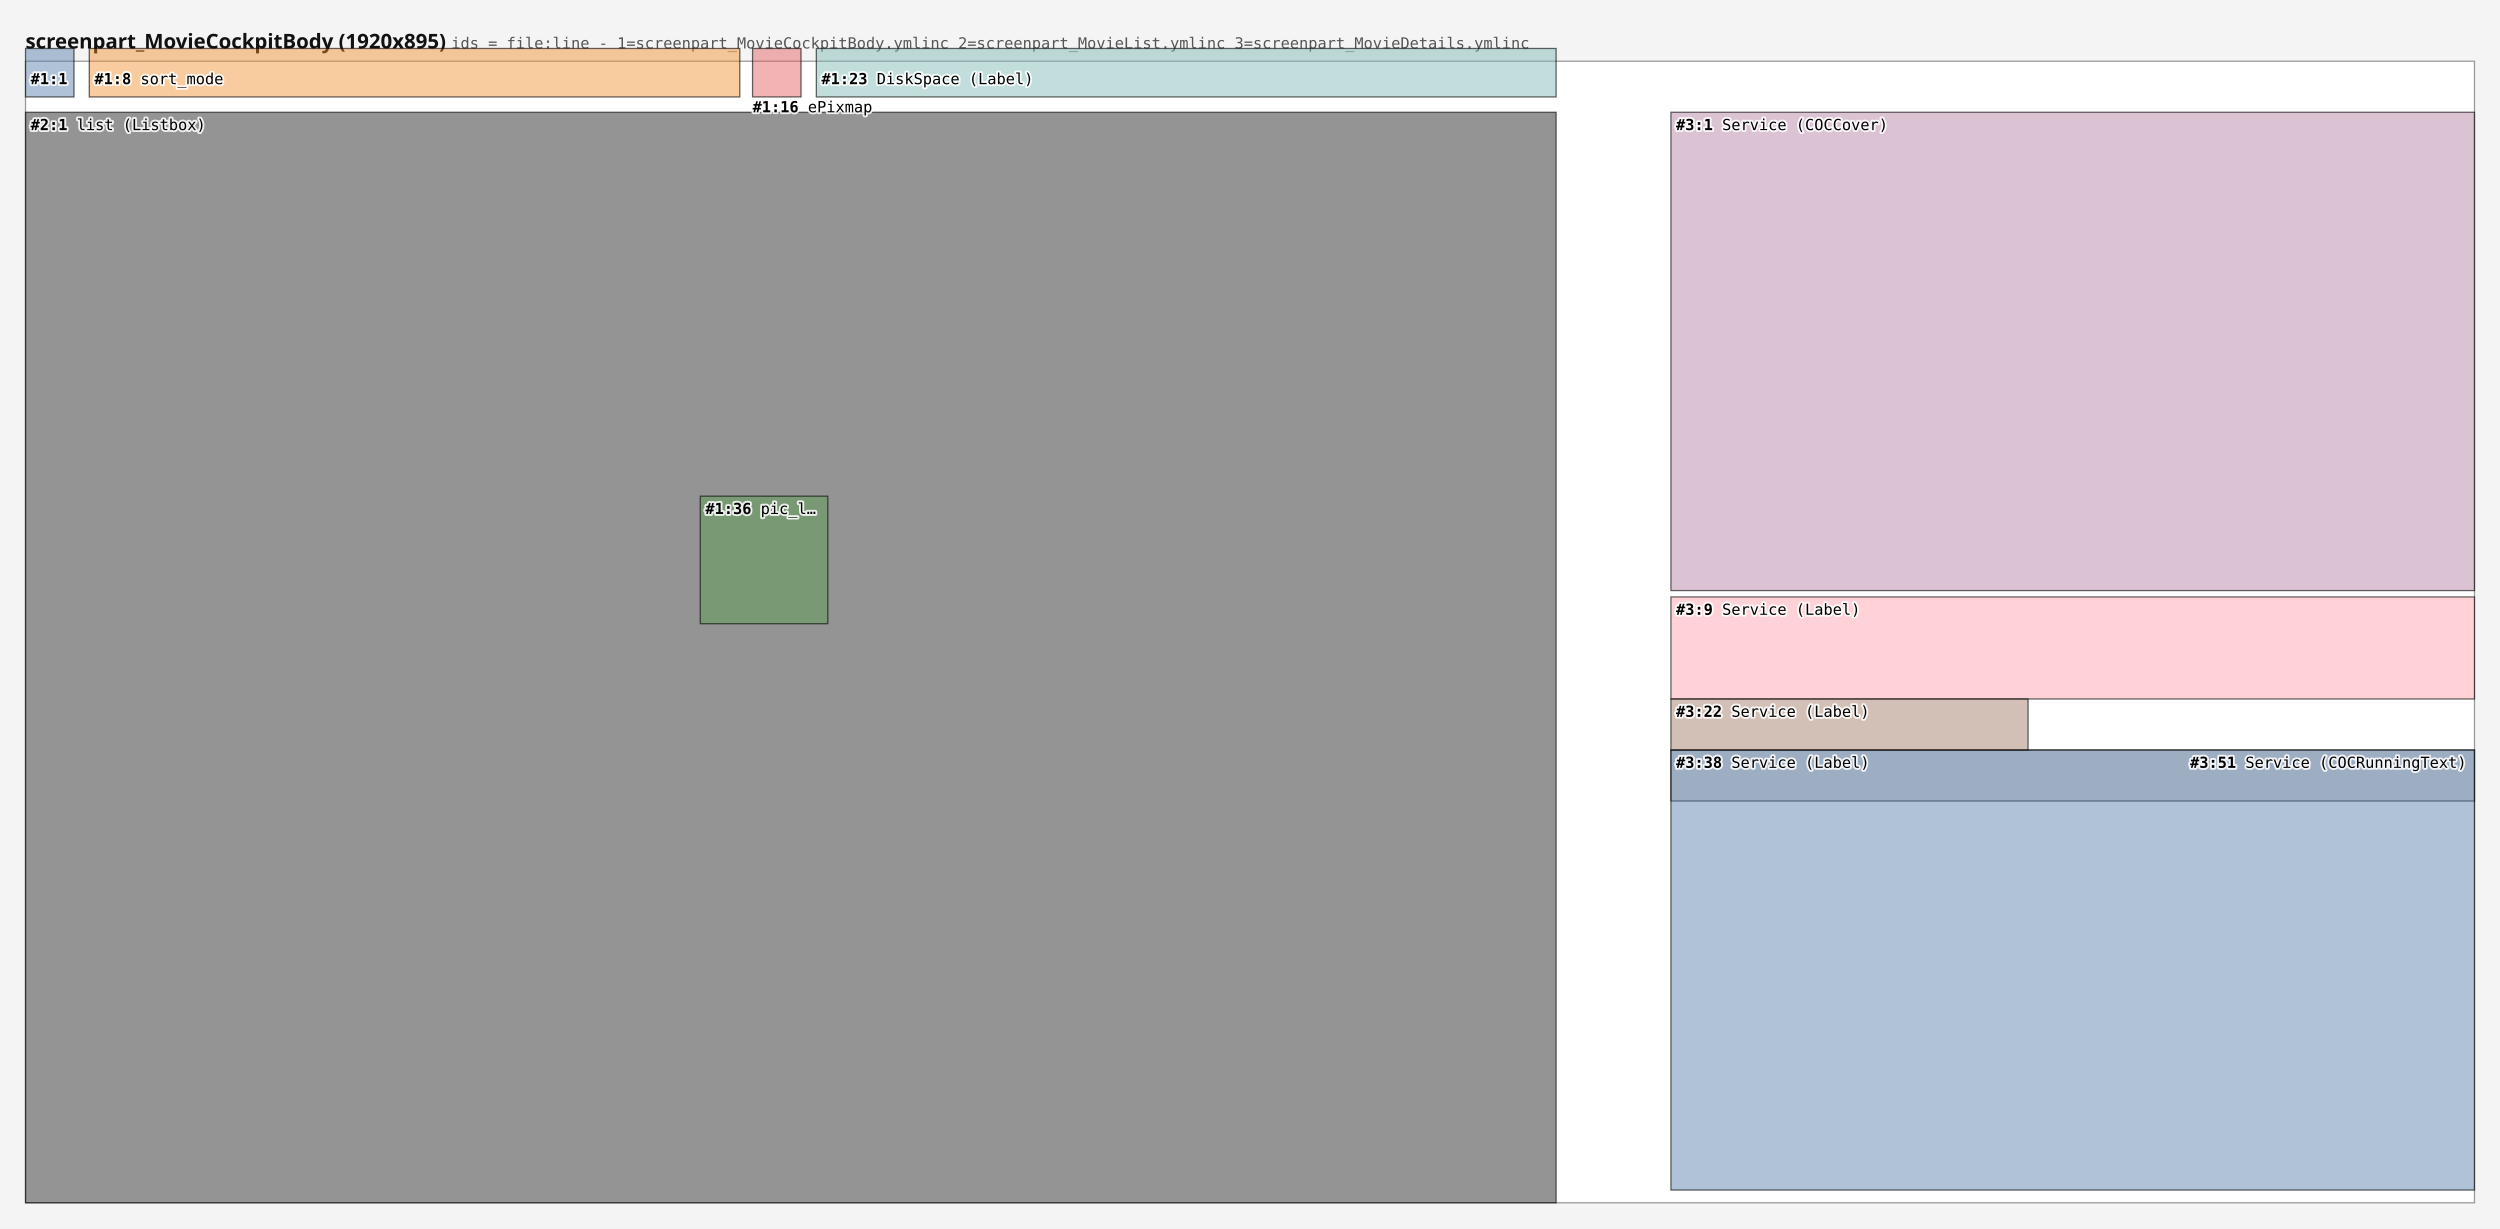
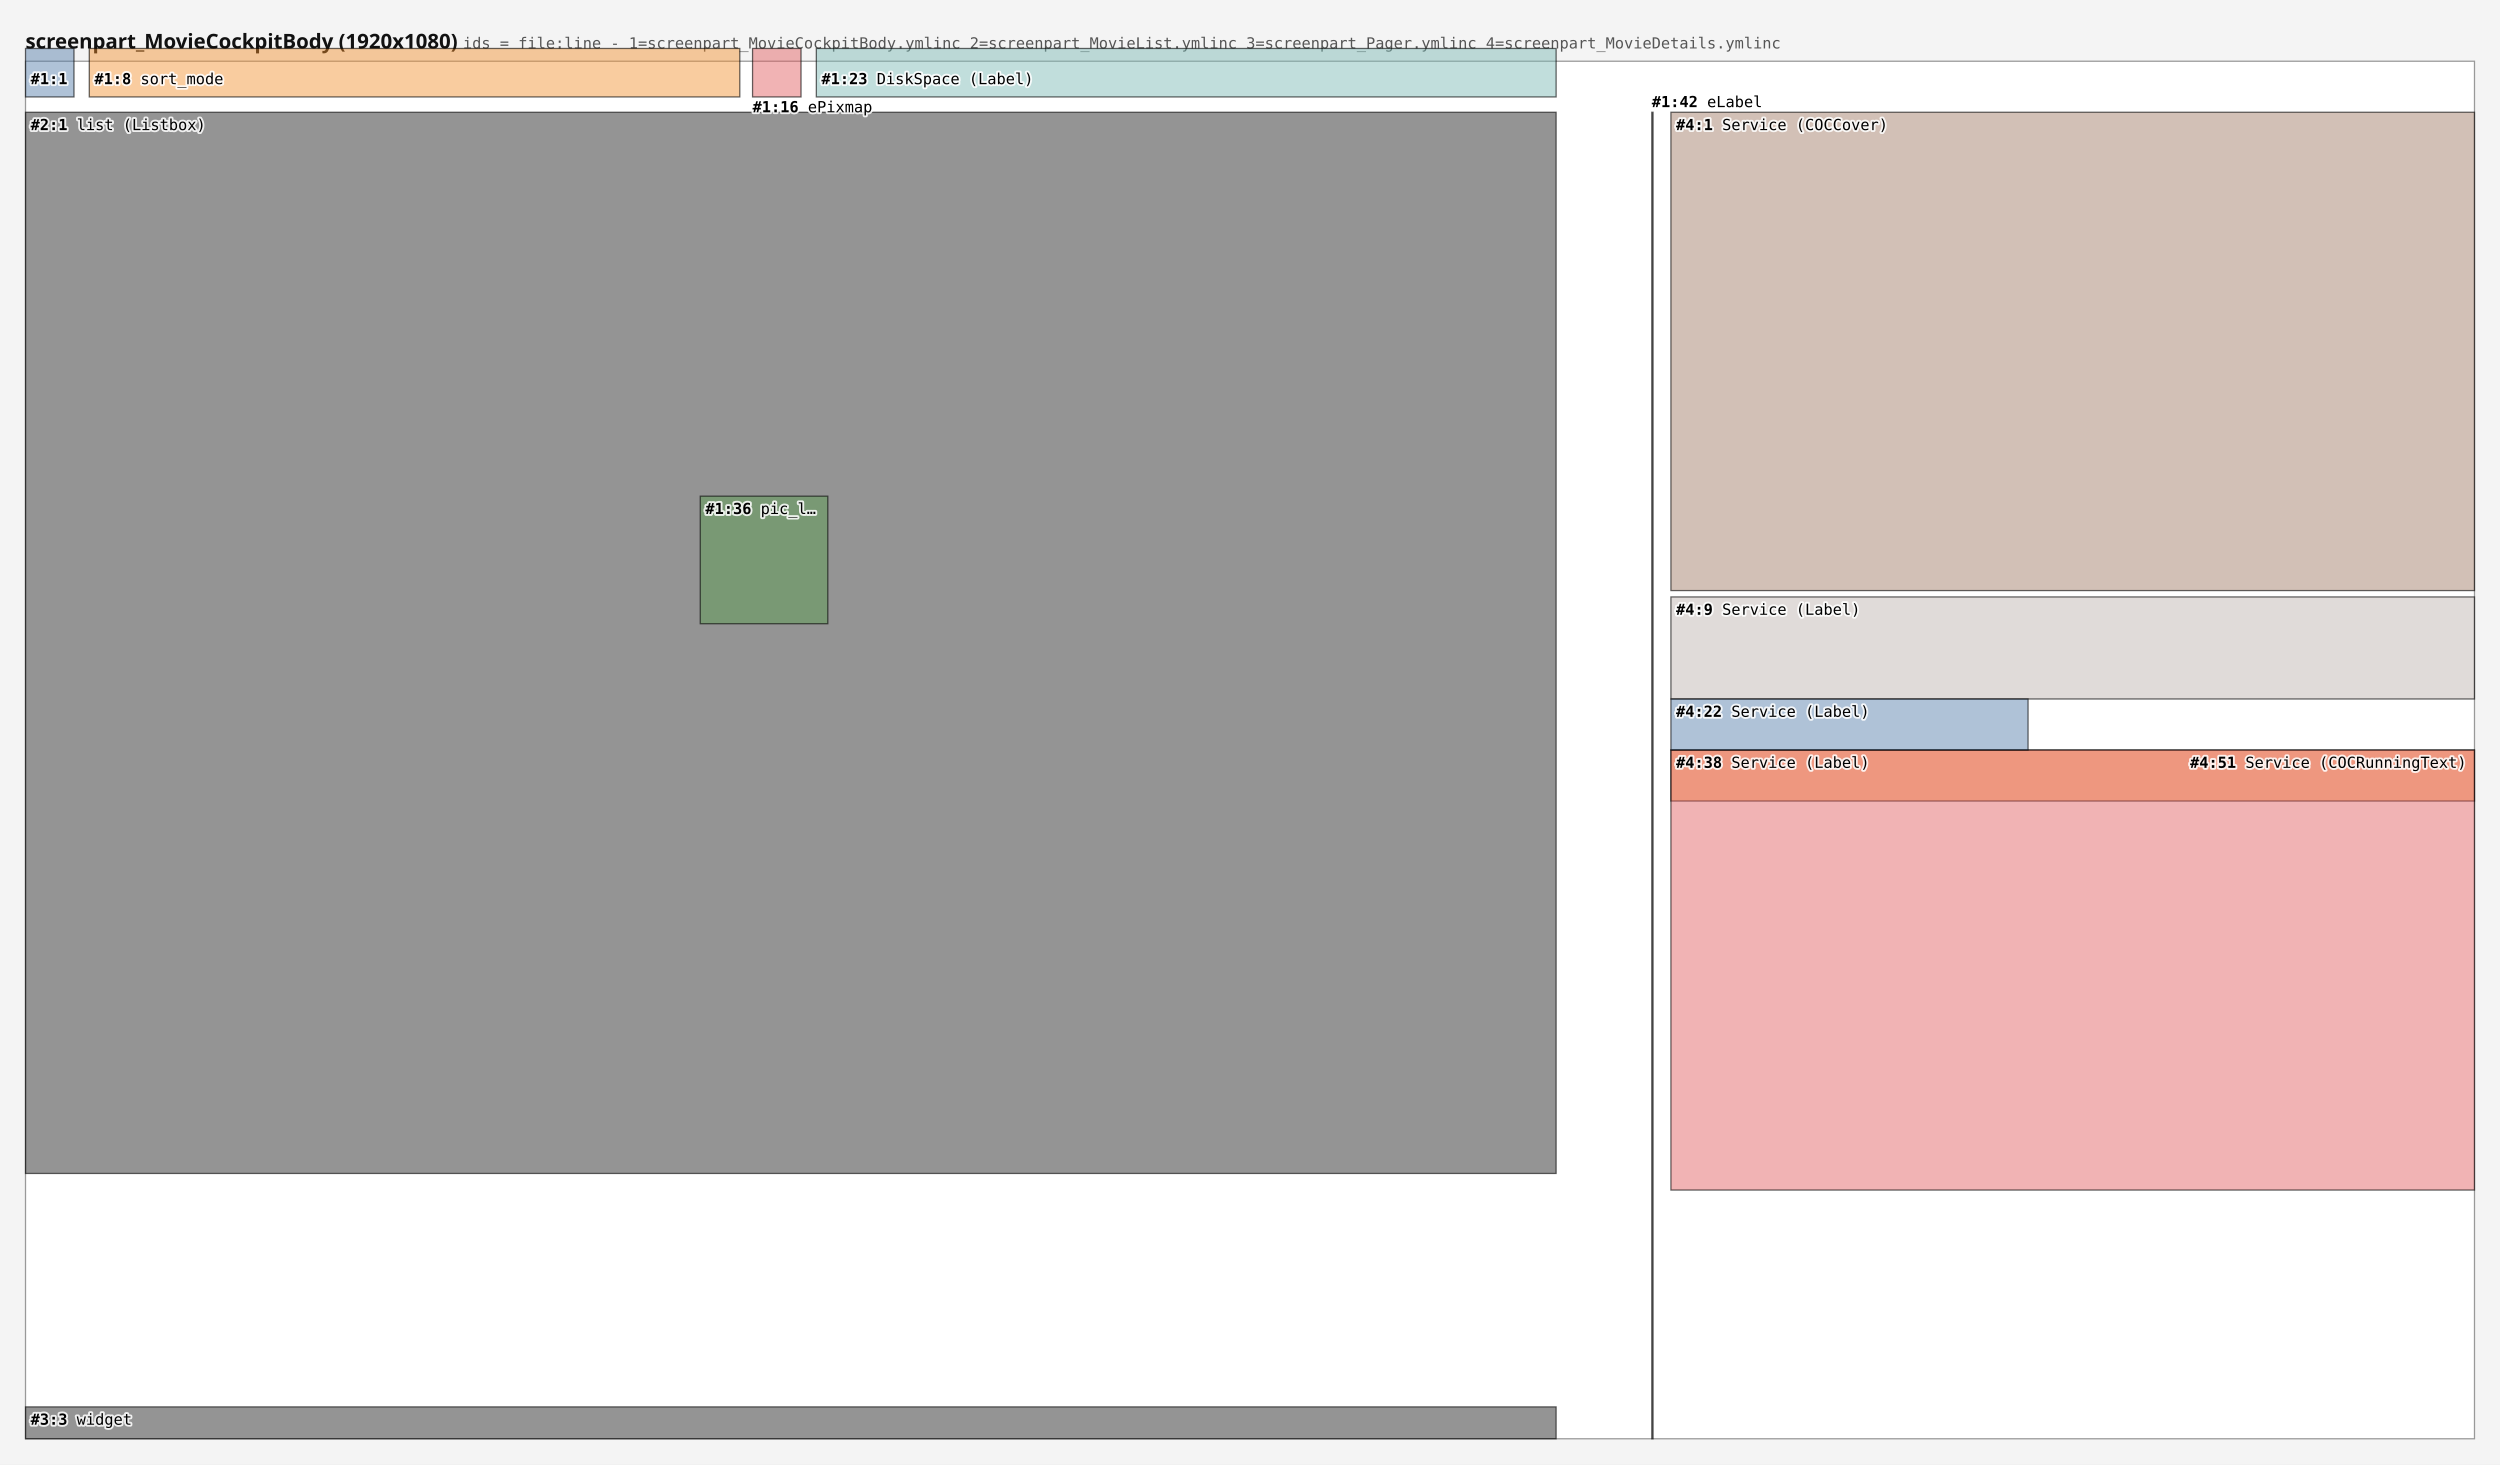
- <svg xmlns="http://www.w3.org/2000/svg" width="1960" height="963" viewBox="0 0 1960 963">
-   <rect x="0" y="0" width="1960" height="963" fill="#f4f4f4" />
-   <text x="20" y="38" font-family="sans-serif" font-size="16" font-weight="bold" fill="#111111">screenpart_MovieCockpitBody (1920x895) <tspan font-family="monospace" font-size="12" font-weight="normal" fill="#555555">ids = file:line - 1=screenpart_MovieCockpitBody.ymlinc  2=screenpart_MovieList.ymlinc  3=screenpart_MovieDetails.ymlinc</tspan>
+ <svg xmlns="http://www.w3.org/2000/svg" width="1960" height="1148" viewBox="0 0 1960 1148">
+   <rect x="0" y="0" width="1960" height="1148" fill="#f4f4f4" />
+   <text x="20" y="38" font-family="sans-serif" font-size="16" font-weight="bold" fill="#111111">screenpart_MovieCockpitBody (1920x1080) <tspan font-family="monospace" font-size="12" font-weight="normal" fill="#555555">ids = file:line - 1=screenpart_MovieCockpitBody.ymlinc  2=screenpart_MovieList.ymlinc  3=screenpart_Pager.ymlinc  4=screenpart_MovieDetails.ymlinc</tspan>
  </text>
  <g data-screen="0" transform="translate(20,48)">
-     <rect x="0" y="0" width="1920" height="895" fill="#ffffff" stroke="#999999" stroke-width="1" />
+     <rect x="0" y="0" width="1920" height="1080" fill="#ffffff" stroke="#999999" stroke-width="1" />
+     <rect data-ref="0:5" data-src="screenpart_MovieCockpitBody.ymlinc:42" x="1275" y="40" width="1" height="1040" fill="#424242" fill-opacity="0.45" stroke="#000000" stroke-opacity="0.6" stroke-width="1" />
    <rect data-ref="0:0" data-src="screenpart_MovieCockpitBody.ymlinc:1" x="0" y="-10" width="38" height="38" fill="#4e79a7" fill-opacity="0.45" stroke="#000000" stroke-opacity="0.6" stroke-width="1" />
    <rect data-ref="0:1" data-src="screenpart_MovieCockpitBody.ymlinc:8" x="50" y="-10" width="510" height="38" fill="#f28e2b" fill-opacity="0.45" stroke="#000000" stroke-opacity="0.6" stroke-width="1" />
    <rect data-ref="0:2" data-src="screenpart_MovieCockpitBody.ymlinc:16" x="570" y="-10" width="38" height="38" fill="#e15759" fill-opacity="0.45" stroke="#000000" stroke-opacity="0.6" stroke-width="1" />
    <rect data-ref="0:3" data-src="screenpart_MovieCockpitBody.ymlinc:23" x="620" y="-10" width="580" height="38" fill="#76b7b2" fill-opacity="0.45" stroke="#000000" stroke-opacity="0.6" stroke-width="1" />
-     <rect data-ref="0:5" data-src="screenpart_MovieList.ymlinc:1" x="0" y="40" width="1200" height="855" fill="#121212" fill-opacity="0.45" stroke="#000000" stroke-opacity="0.6" stroke-width="1" />
-     <rect data-ref="0:6" data-src="screenpart_MovieDetails.ymlinc:1" x="1290" y="40" width="630" height="375" fill="#b07aa1" fill-opacity="0.45" stroke="#000000" stroke-opacity="0.6" stroke-width="1" />
-     <rect data-ref="0:9" data-src="screenpart_MovieDetails.ymlinc:38" x="1290" y="540" width="630" height="40" fill="#bab0ac" fill-opacity="0.45" stroke="#000000" stroke-opacity="0.6" stroke-width="1" />
-     <rect data-ref="0:10" data-src="screenpart_MovieDetails.ymlinc:51" x="1290" y="540" width="630" height="345" fill="#4e79a7" fill-opacity="0.45" stroke="#000000" stroke-opacity="0.6" stroke-width="1" />
-     <rect data-ref="0:7" data-src="screenpart_MovieDetails.ymlinc:9" x="1290" y="420" width="630" height="80" fill="#ff9da7" fill-opacity="0.45" stroke="#000000" stroke-opacity="0.6" stroke-width="1" />
-     <rect data-ref="0:8" data-src="screenpart_MovieDetails.ymlinc:22" x="1290" y="500" width="280" height="40" fill="#9c755f" fill-opacity="0.45" stroke="#000000" stroke-opacity="0.6" stroke-width="1" />
+     <rect data-ref="0:6" data-src="screenpart_MovieList.ymlinc:1" x="0" y="40" width="1200" height="832" fill="#121212" fill-opacity="0.45" stroke="#000000" stroke-opacity="0.6" stroke-width="1" />
+     <rect data-ref="0:7" data-src="screenpart_Pager.ymlinc:3" x="0" y="1055" width="1200" height="25" fill="#121212" fill-opacity="0.45" stroke="#000000" stroke-opacity="0.6" stroke-width="1" />
+     <rect data-ref="0:8" data-src="screenpart_MovieDetails.ymlinc:1" x="1290" y="40" width="630" height="375" fill="#9c755f" fill-opacity="0.45" stroke="#000000" stroke-opacity="0.6" stroke-width="1" />
+     <rect data-ref="0:11" data-src="screenpart_MovieDetails.ymlinc:38" x="1290" y="540" width="630" height="40" fill="#f28e2b" fill-opacity="0.45" stroke="#000000" stroke-opacity="0.6" stroke-width="1" />
+     <rect data-ref="0:12" data-src="screenpart_MovieDetails.ymlinc:51" x="1290" y="540" width="630" height="345" fill="#e15759" fill-opacity="0.45" stroke="#000000" stroke-opacity="0.6" stroke-width="1" />
+     <rect data-ref="0:9" data-src="screenpart_MovieDetails.ymlinc:9" x="1290" y="420" width="630" height="80" fill="#bab0ac" fill-opacity="0.45" stroke="#000000" stroke-opacity="0.6" stroke-width="1" />
+     <rect data-ref="0:10" data-src="screenpart_MovieDetails.ymlinc:22" x="1290" y="500" width="280" height="40" fill="#4e79a7" fill-opacity="0.45" stroke="#000000" stroke-opacity="0.6" stroke-width="1" />
    <rect data-ref="0:4" data-src="screenpart_MovieCockpitBody.ymlinc:36" x="529" y="341" width="100" height="100" fill="#59a14f" fill-opacity="0.45" stroke="#000000" stroke-opacity="0.6" stroke-width="1" />
    <g pointer-events="none" font-family="monospace" font-size="12" fill="#000000" stroke="#ffffff" stroke-width="3" stroke-opacity="0.85" stroke-linejoin="round" paint-order="stroke">
+       <text x="1275" y="36">
+         <tspan font-weight="bold">#1:42</tspan> eLabel</text>
      <text x="4" y="18">
        <tspan font-weight="bold">#1:1</tspan>
      </text>
      <text x="54" y="18">
        <tspan font-weight="bold">#1:8</tspan> sort_mode</text>
      <text x="570" y="40">
        <tspan font-weight="bold">#1:16</tspan> ePixmap</text>
      <text x="624" y="18">
        <tspan font-weight="bold">#1:23</tspan> DiskSpace (Label)</text>
      <text x="4" y="54">
        <tspan font-weight="bold">#2:1</tspan> list (Listbox)</text>
+       <text x="4" y="1069">
+         <tspan font-weight="bold">#3:3</tspan> widget</text>
      <text x="1294" y="54">
-         <tspan font-weight="bold">#3:1</tspan> Service (COCCover)</text>
+         <tspan font-weight="bold">#4:1</tspan> Service (COCCover)</text>
      <text x="1294" y="554">
-         <tspan font-weight="bold">#3:38</tspan> Service (Label)</text>
+         <tspan font-weight="bold">#4:38</tspan> Service (Label)</text>
      <text x="1697" y="554">
-         <tspan font-weight="bold">#3:51</tspan> Service (COCRunningText)</text>
+         <tspan font-weight="bold">#4:51</tspan> Service (COCRunningText)</text>
      <text x="1294" y="434">
-         <tspan font-weight="bold">#3:9</tspan> Service (Label)</text>
+         <tspan font-weight="bold">#4:9</tspan> Service (Label)</text>
      <text x="1294" y="514">
-         <tspan font-weight="bold">#3:22</tspan> Service (Label)</text>
+         <tspan font-weight="bold">#4:22</tspan> Service (Label)</text>
      <text x="533" y="355">
        <tspan font-weight="bold">#1:36</tspan> pic_l…</text>
    </g>
  </g>
</svg>
